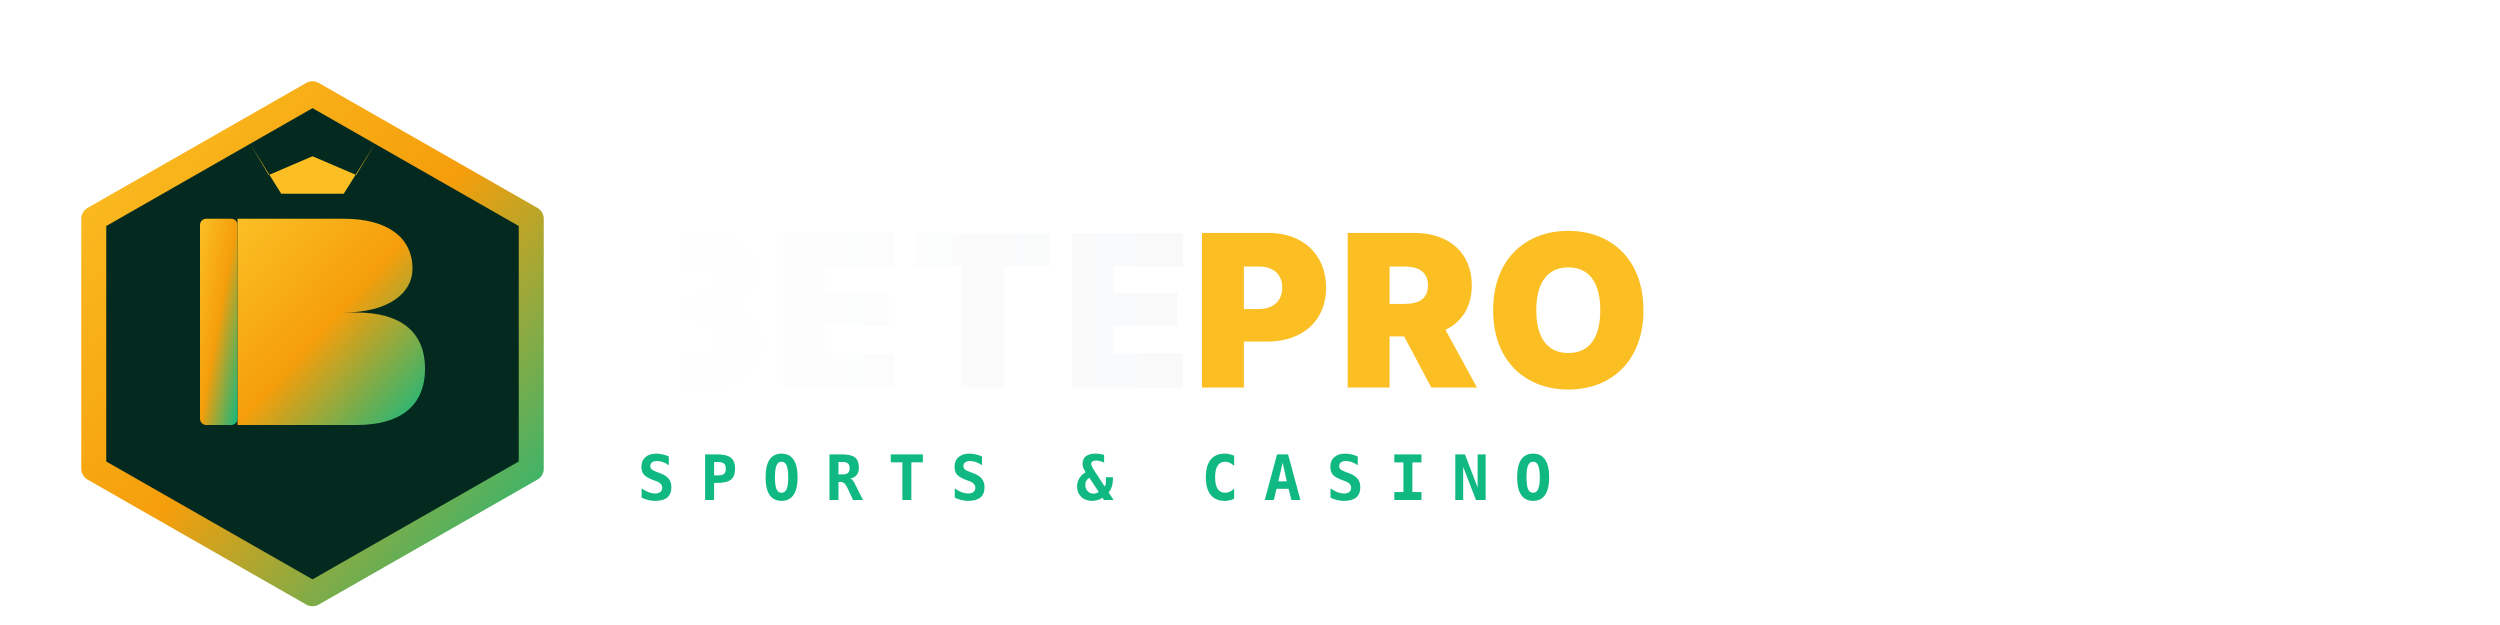
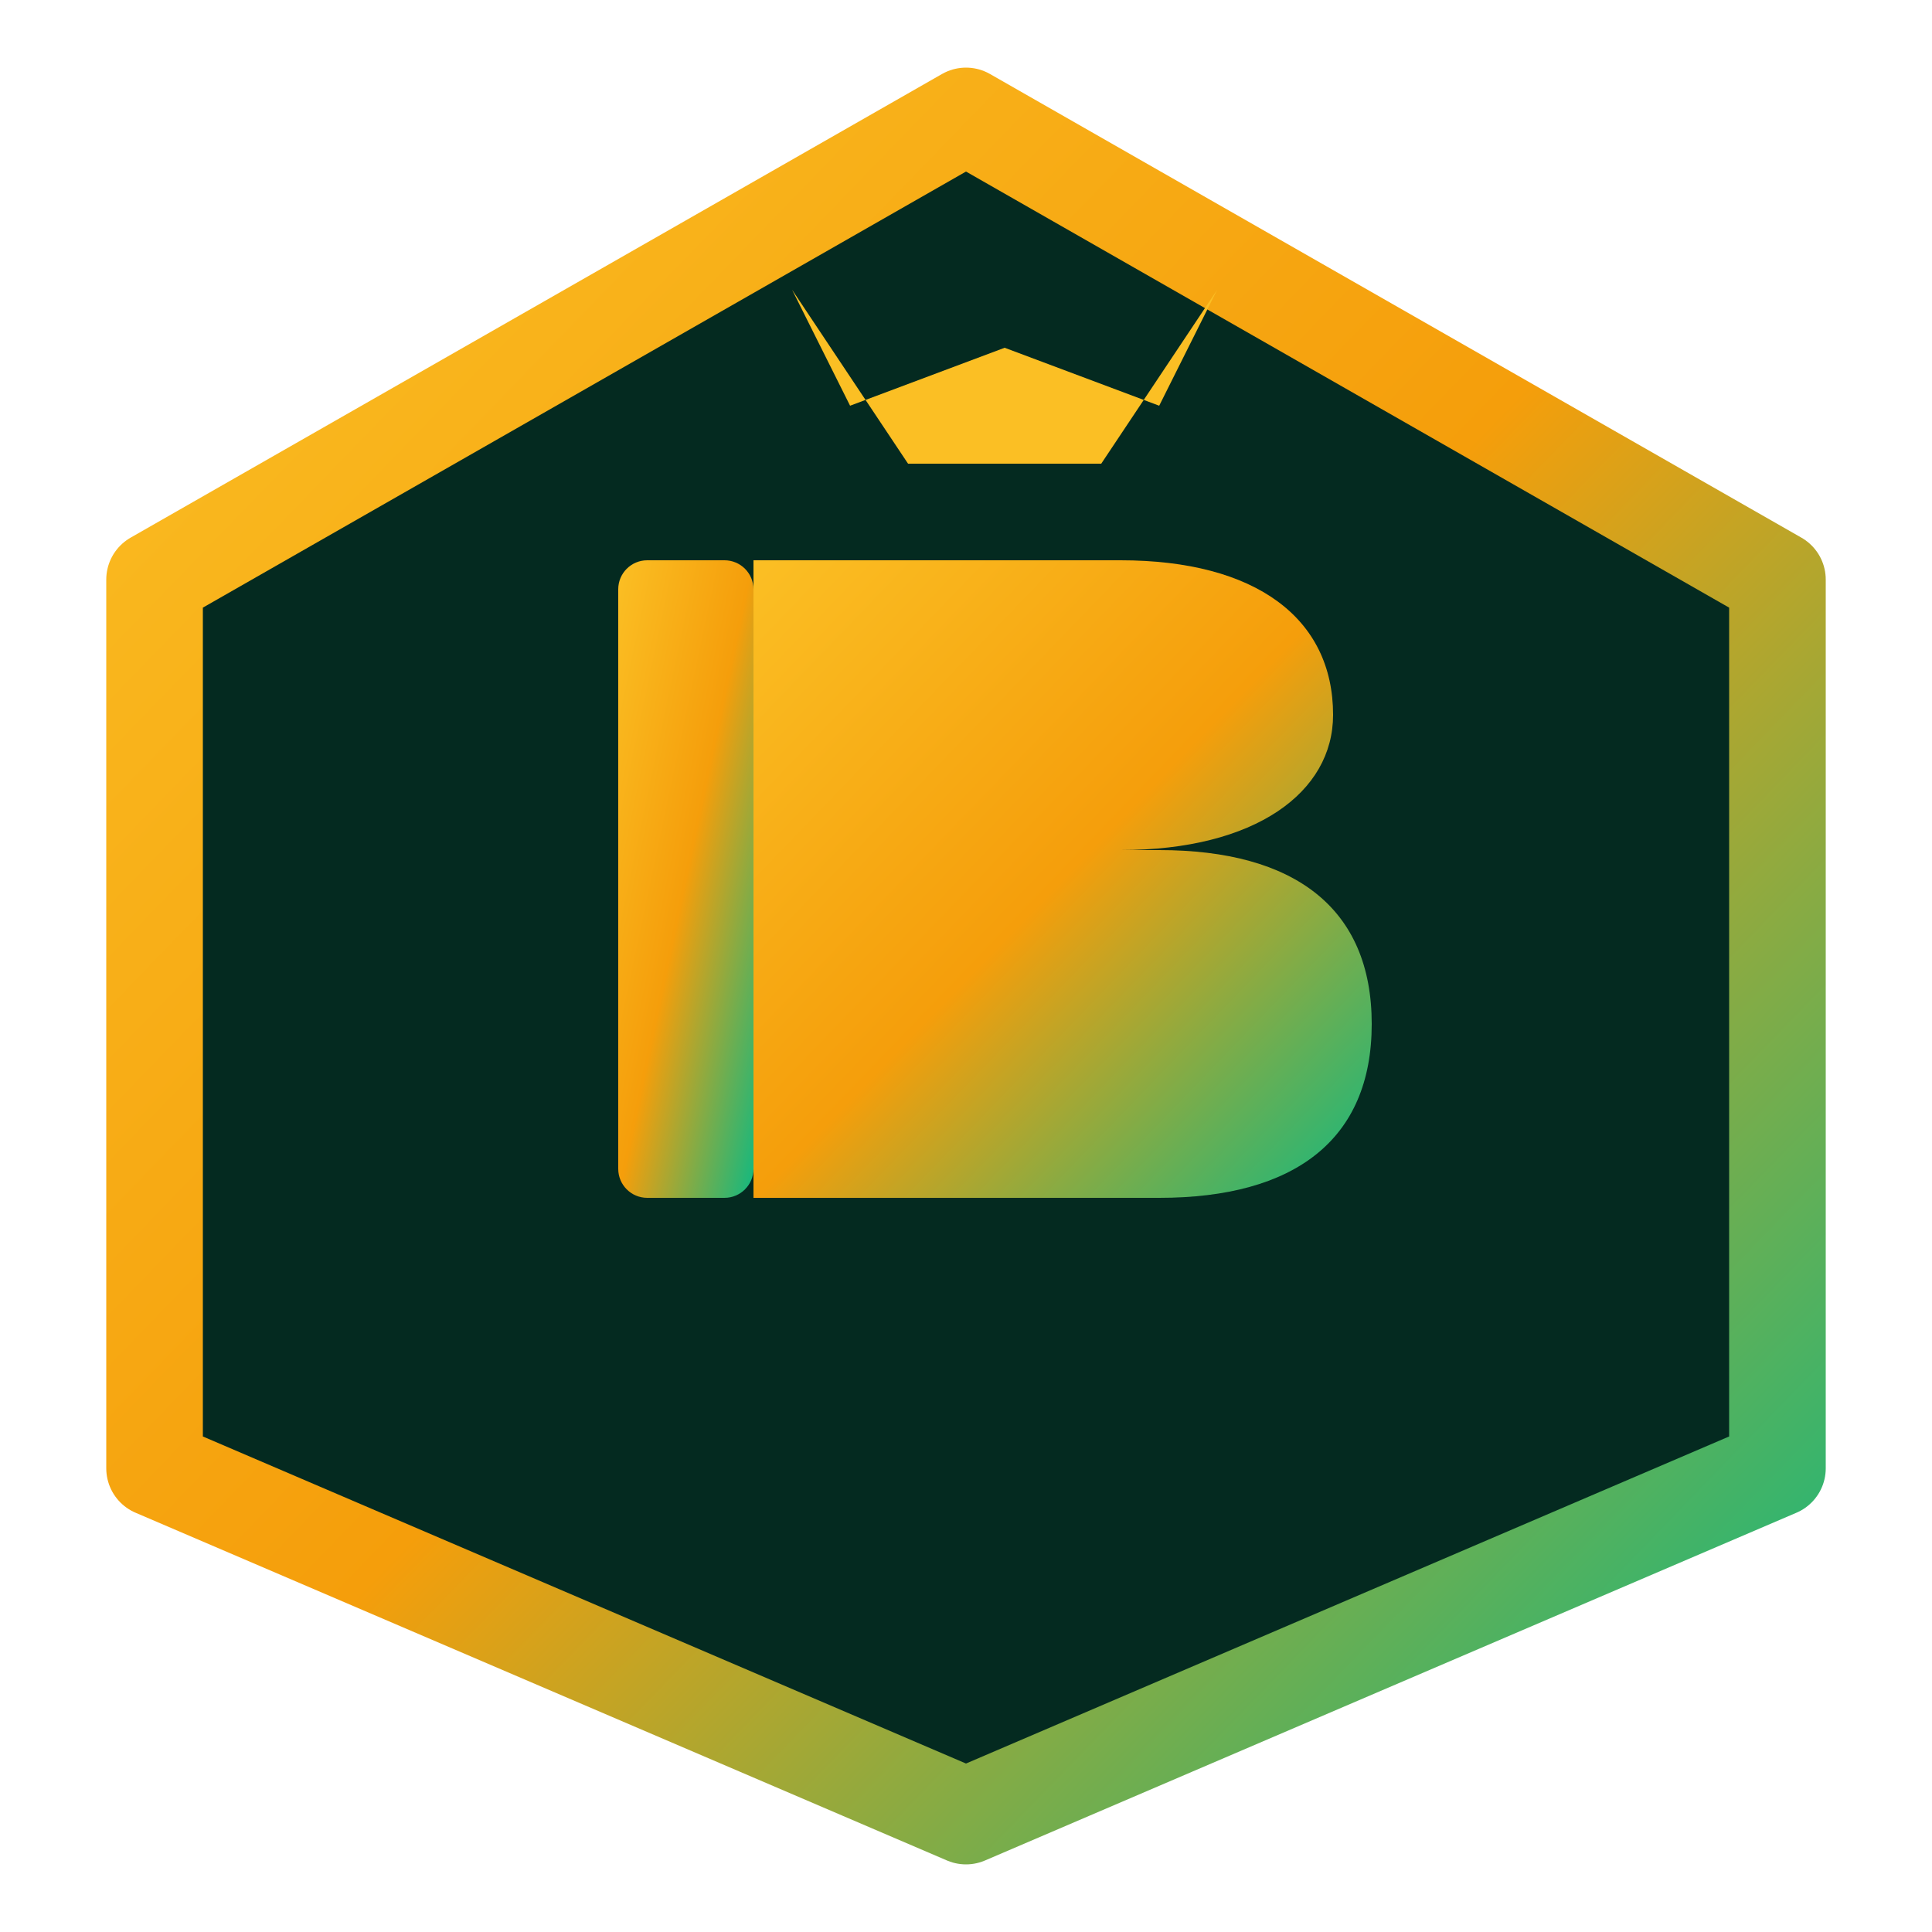
- <svg xmlns="http://www.w3.org/2000/svg" viewBox="0 0 400 100" width="100%" height="100%">
+ <svg xmlns="http://www.w3.org/2000/svg" viewBox="0 0 100 100" width="100%" height="100%">
  <defs>
    <linearGradient id="logo-grad" x1="0%" y1="0%" x2="100%" y2="100%">
      <stop offset="0%" stop-color="#fbbf24" />
      <stop offset="50%" stop-color="#f59e0b" />
      <stop offset="100%" stop-color="#10b981" />
    </linearGradient>
-     <linearGradient id="text-grad" x1="0%" y1="0%" x2="100%" y2="0%">
-       <stop offset="0%" stop-color="#ffffff" />
-       <stop offset="100%" stop-color="#f3f4f6" />
-     </linearGradient>
  </defs>
-   <g transform="translate(10, 10)">
-     <polygon points="40,5 75,25 75,65 40,85 5,65 5,25" fill="#042a20" stroke="url(#logo-grad)" stroke-width="4" stroke-linejoin="round" />
-     <path d="M28,25 H45 C52,25 56,28 56,33 C56,37 52,40 45,40 H28 Z M28,40 H47 C54,40 58,43 58,49 C58,55 54,58 47,58 H28 Z" fill="url(#logo-grad)" />
-     <rect x="22" y="25" width="6" height="33" rx="1" fill="url(#logo-grad)" />
-     <path d="M30,13 L33,18 L40,15 L47,18 L50,13 L45,21 L35,21 Z" fill="#fbbf24" />
-   </g>
-   <g transform="translate(100, 62)">
-     <text font-family="'Inter', 'Space Grotesk', system-ui, sans-serif" font-weight="900" font-size="34" fill="url(#text-grad)" letter-spacing="1">BETE<tspan fill="#fbbf24">PRO</tspan>
-     </text>
-     <text font-family="'JetBrains Mono', monospace" font-weight="800" font-size="10" fill="#10b981" letter-spacing="4" x="2" y="18">SPORTS &amp; CASINO</text>
+   <polygon points="50,6 92,30 92,76 50,94 8,76 8,30" fill="#042a20" stroke="url(#logo-grad)" stroke-width="5" stroke-linejoin="round" />
+   <g transform="translate(1, 4)">
+     <path d="M38,25 H57 C64,25 68,28 68,33 C68,37 64,40 57,40 H38 Z M38,40 H59 C66,40 70,43 70,49 C70,55 66,58 59,58 H38 Z" fill="url(#logo-grad)" />
+     <rect x="31" y="25" width="7" height="33" rx="1.5" fill="url(#logo-grad)" />
+     <path d="M40,11 L43,17 L51,14 L59,17 L62,11 L56,20 L46,20 Z" fill="#fbbf24" />
  </g>
</svg>
